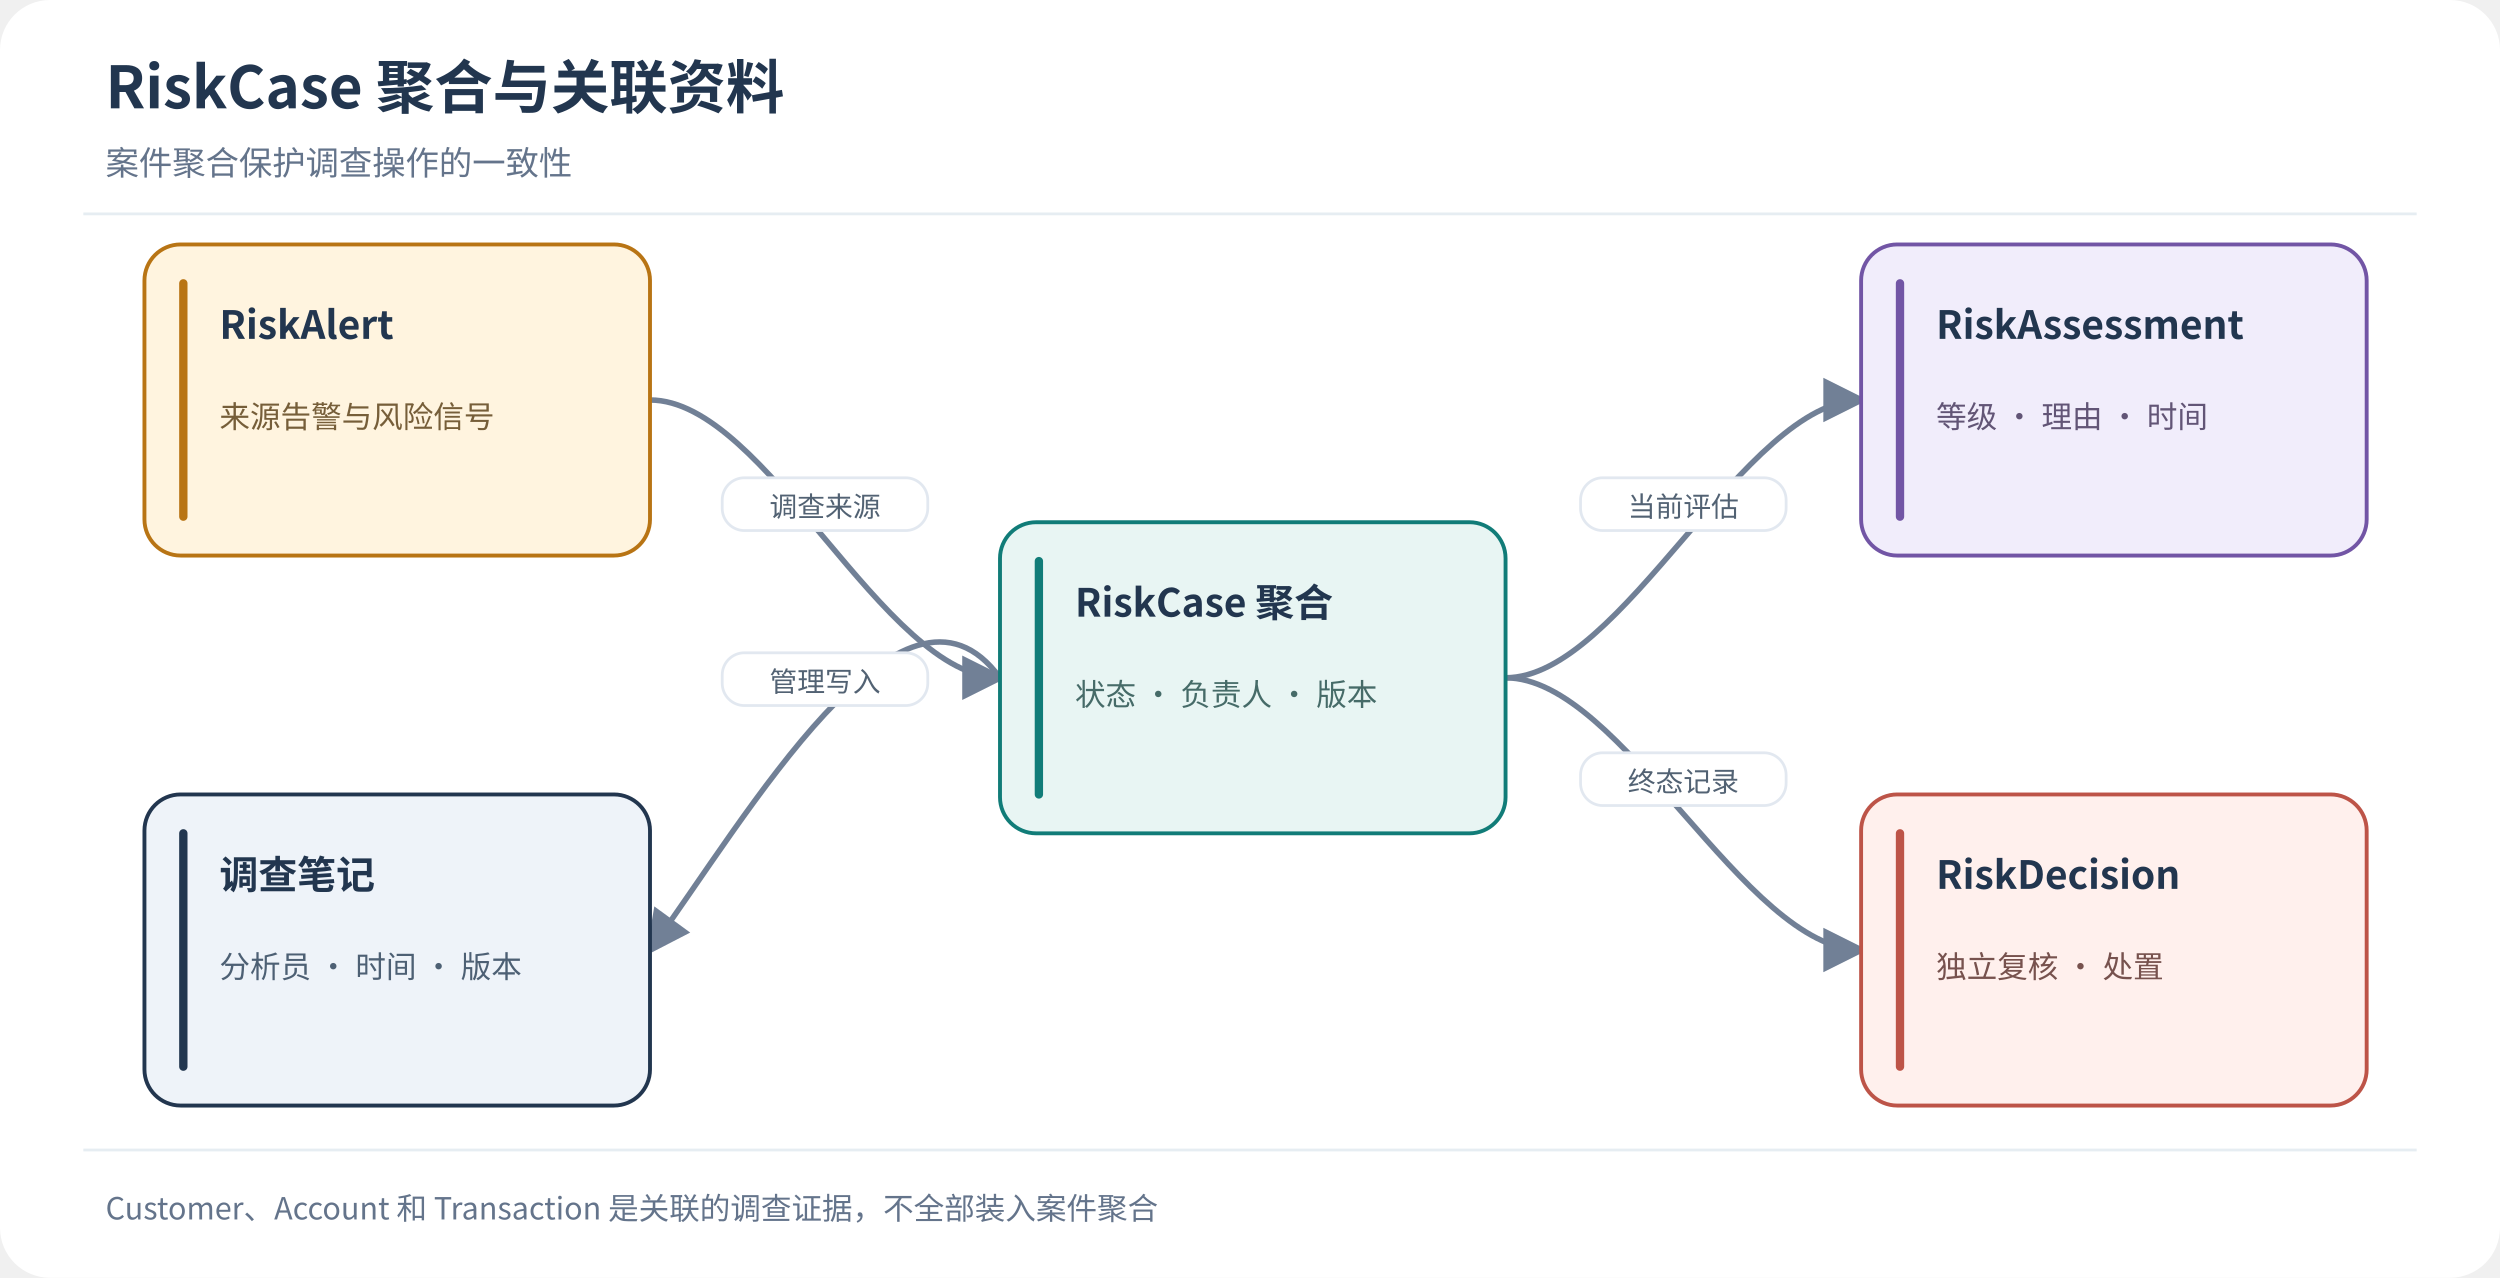
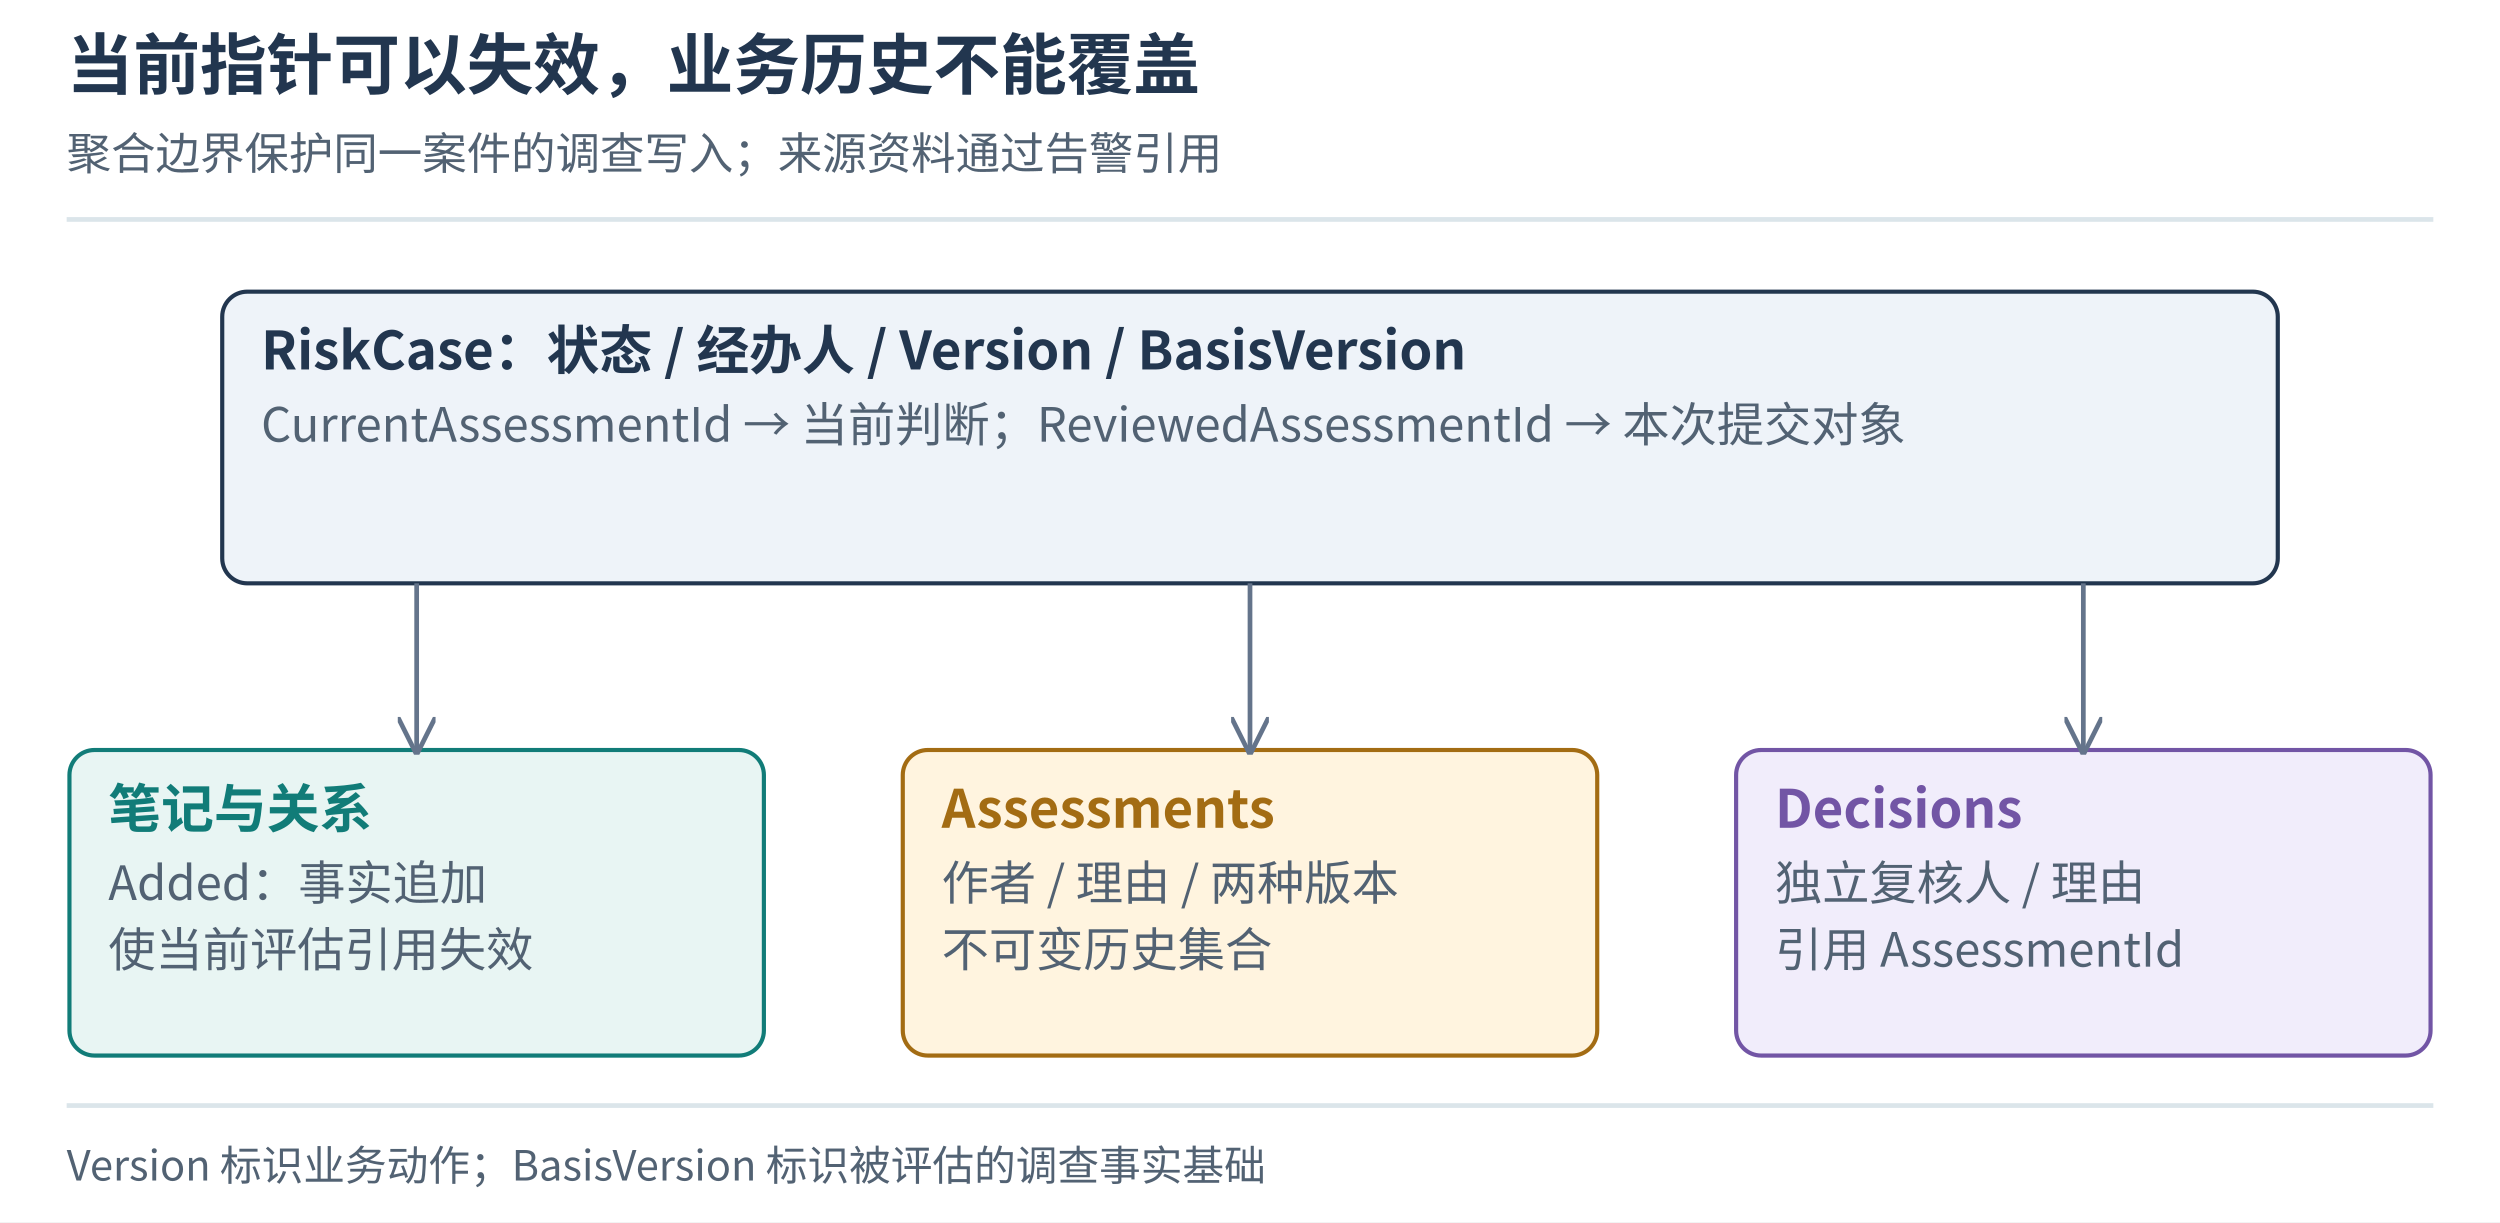
- <svg xmlns="http://www.w3.org/2000/svg" width="900" height="460" viewBox="0 0 900 460">
-   <rect width="100%" height="100%" rx="18" fill="#ffffff" />
-   <path d="M 30 77 H 870" stroke="#e6edf2" stroke-width="1" />
-   <text x="38" y="39" font-family="Microsoft YaHei, Noto Sans CJK SC, sans-serif" font-size="21px" font-weight="700" fill="#22364f">RiskCase 聚合与关联资料</text>
-   <text x="38" y="63" font-family="Microsoft YaHei, Noto Sans CJK SC, sans-serif" font-size="12px" font-weight="400" fill="#64748b">案件聚合保护调查操作的一致性</text>
+ <svg xmlns="http://www.w3.org/2000/svg" width="900" height="440" viewBox="0 0 900 440">
+   <rect width="900" height="100%" fill="white" />
  <defs>
-     <marker id="arrow" viewBox="0 0 10 10" refX="8.5" refY="5" markerWidth="8" markerHeight="8" orient="auto-start-reverse">
-       <path d="M 0 0 L 10 5 L 0 10 z" fill="#718096" />
+     <marker id="arrow" markerWidth="8" markerHeight="8" refX="7" refY="4" orient="auto">
+       <path d="M0 0L8 4L0 8" fill="none" stroke="#64748b" />
    </marker>
  </defs>
-   <path d="M 234 144.0 C 276 144.0, 318 244.0, 360 244.0" fill="none" stroke="#718096" stroke-width="2" marker-end="url(#arrow)" />
-   <rect x="260.0" y="172.0" width="74" height="19" rx="8" fill="#ffffff" stroke="#e2e8f0" />
-   <text x="297.0" y="186.0" text-anchor="middle" font-family="Microsoft YaHei, Noto Sans CJK SC, sans-serif" font-size="10px" fill="#526273">调查来源</text>
-   <path d="M 360 244.0 C 325 196.0, 269 294.0, 234 342.0" fill="none" stroke="#718096" stroke-width="2" marker-end="url(#arrow)" />
-   <rect x="260.0" y="235.0" width="74" height="19" rx="8" fill="#ffffff" stroke="#e2e8f0" />
-   <text x="297.0" y="249.0" text-anchor="middle" font-family="Microsoft YaHei, Noto Sans CJK SC, sans-serif" font-size="10px" fill="#526273">管理写入</text>
-   <path d="M 542 244.0 C 584 244.0, 628 144.0, 670 144.0" fill="none" stroke="#718096" stroke-width="2" marker-end="url(#arrow)" />
-   <rect x="569.0" y="172.0" width="74" height="19" rx="8" fill="#ffffff" stroke="#e2e8f0" />
-   <text x="606.0" y="186.0" text-anchor="middle" font-family="Microsoft YaHei, Noto Sans CJK SC, sans-serif" font-size="10px" fill="#526273">当前评估</text>
-   <path d="M 542 244.0 C 584 244.0, 628 342.0, 670 342.0" fill="none" stroke="#718096" stroke-width="2" marker-end="url(#arrow)" />
-   <rect x="569.0" y="271.0" width="74" height="19" rx="8" fill="#ffffff" stroke="#e2e8f0" />
-   <text x="606.0" y="285.0" text-anchor="middle" font-family="Microsoft YaHei, Noto Sans CJK SC, sans-serif" font-size="10px" fill="#526273">终态记录</text>
-   <rect x="52" y="88" width="182" height="112" rx="13" fill="#fff4df" stroke="#b87414" stroke-width="1.4" />
-   <path d="M 66 102 V 186" stroke="#b87414" stroke-width="3" stroke-linecap="round" />
-   <text x="79" y="122" font-family="Microsoft YaHei, Noto Sans CJK SC, sans-serif" font-size="14px" font-weight="700" fill="#22364f">RiskAlert</text>
-   <text x="79" y="154" font-family="Microsoft YaHei, Noto Sans CJK SC, sans-serif" font-size="11px" font-weight="400" fill="#765e39">来源告警与风险信号</text>
-   <rect x="52" y="286" width="182" height="112" rx="13" fill="#eef3f9" stroke="#22364f" stroke-width="1.4" />
-   <path d="M 66 300 V 384" stroke="#22364f" stroke-width="3" stroke-linecap="round" />
-   <text x="79" y="320" font-family="Microsoft YaHei, Noto Sans CJK SC, sans-serif" font-size="14px" font-weight="700" fill="#22364f">调查笔记</text>
-   <text x="79" y="352" font-family="Microsoft YaHei, Noto Sans CJK SC, sans-serif" font-size="11px" font-weight="400" fill="#4d6074">分析员 · 时间 · 版本</text>
-   <rect x="360" y="188" width="182" height="112" rx="13" fill="#e8f5f3" stroke="#117c78" stroke-width="1.4" />
-   <path d="M 374 202 V 286" stroke="#117c78" stroke-width="3" stroke-linecap="round" />
-   <text x="387" y="222" font-family="Microsoft YaHei, Noto Sans CJK SC, sans-serif" font-size="14px" font-weight="700" fill="#22364f">RiskCase 聚合</text>
-   <text x="387" y="254" font-family="Microsoft YaHei, Noto Sans CJK SC, sans-serif" font-size="11px" font-weight="400" fill="#466b68">状态 · 负责人 · 版本</text>
-   <rect x="670" y="88" width="182" height="112" rx="13" fill="#f1edfb" stroke="#7255a5" stroke-width="1.4" />
-   <path d="M 684 102 V 186" stroke="#7255a5" stroke-width="3" stroke-linecap="round" />
-   <text x="697" y="122" font-family="Microsoft YaHei, Noto Sans CJK SC, sans-serif" font-size="14px" font-weight="700" fill="#22364f">RiskAssessment</text>
-   <text x="697" y="154" font-family="Microsoft YaHei, Noto Sans CJK SC, sans-serif" font-size="11px" font-weight="400" fill="#625576">等级 · 理由 · 时间</text>
-   <rect x="670" y="286" width="182" height="112" rx="13" fill="#fff0ed" stroke="#bd5448" stroke-width="1.4" />
-   <path d="M 684 300 V 384" stroke="#bd5448" stroke-width="3" stroke-linecap="round" />
-   <text x="697" y="320" font-family="Microsoft YaHei, Noto Sans CJK SC, sans-serif" font-size="14px" font-weight="700" fill="#22364f">RiskDecision</text>
-   <text x="697" y="352" font-family="Microsoft YaHei, Noto Sans CJK SC, sans-serif" font-size="11px" font-weight="400" fill="#77524e">独立复核 · 处置</text>
-   <path d="M 30 414 H 870" stroke="#e6edf2" stroke-width="1" />
-   <text x="38" y="439" font-family="Microsoft YaHei, Noto Sans CJK SC, sans-serif" font-size="11px" font-weight="400" fill="#64748b">Customer、Account 和 Transaction 是关联的调查证据，不全部装入案件聚合</text>
+   <text x="24" y="32" font-family="Microsoft YaHei,Noto Sans CJK SC,sans-serif" font-size="24" fill="#22364f" font-weight="700">当前指针可以失效，业务历史不能覆盖</text>
+   <text x="24" y="61" font-family="Microsoft YaHei,Noto Sans CJK SC,sans-serif" font-size="16" fill="#526273" font-weight="400">聚合边界保护同一案件的调查写入；来源资料通过告警引用</text>
+   <path d="M24 79H876" fill="none" stroke="#dbe5ea" stroke-width="1.7" />
+   <path d="M24 398H876" fill="none" stroke="#dbe5ea" stroke-width="1.7" />
+   <text x="24" y="425" font-family="Microsoft YaHei,Noto Sans CJK SC,sans-serif" font-size="15" fill="#526273" font-weight="400">Version 标识业务动作；BasisVersion 标识被评估的调查事实基础</text>
+   <rect x="80" y="105" width="740" height="105" rx="9" fill="#eef3f9" stroke="#22364f" stroke-width="1.5" />
+   <text x="94" y="133" font-family="Microsoft YaHei,Noto Sans CJK SC,sans-serif" font-size="19" fill="#22364f" font-weight="700">RiskCase：状态 / 经办人 / Version / BasisVersion</text>
+   <text x="94" y="159" font-family="Microsoft YaHei,Noto Sans CJK SC,sans-serif" font-size="17" fill="#526273" font-weight="400">CurrentAssessmentId → 当前判断；ReviewedAssessmentId → 本次提交对象</text>
+   <rect x="25" y="270" width="250" height="110" rx="9" fill="#e8f5f3" stroke="#117c78" stroke-width="1.5" />
+   <text x="39" y="298" font-family="Microsoft YaHei,Noto Sans CJK SC,sans-serif" font-size="19" fill="#117c78" font-weight="700">笔记与关系</text>
+   <text x="39" y="324" font-family="Microsoft YaHei,Noto Sans CJK SC,sans-serif" font-size="17" fill="#526273" font-weight="400">Added：事实追加</text>
+   <text x="39" y="348" font-family="Microsoft YaHei,Noto Sans CJK SC,sans-serif" font-size="17" fill="#526273" font-weight="400">使当前评估引用失效</text>
+   <path d="M150 210L150 270" fill="none" stroke="#64748b" stroke-width="1.7" marker-end="url(#arrow)" />
+   <rect x="325" y="270" width="250" height="110" rx="9" fill="#fff4df" stroke="#a36c13" stroke-width="1.5" />
+   <text x="339" y="298" font-family="Microsoft YaHei,Noto Sans CJK SC,sans-serif" font-size="19" fill="#a36c13" font-weight="700">Assessments</text>
+   <text x="339" y="324" font-family="Microsoft YaHei,Noto Sans CJK SC,sans-serif" font-size="17" fill="#526273" font-weight="400">作者 / 理由 / 两种版本</text>
+   <text x="339" y="348" font-family="Microsoft YaHei,Noto Sans CJK SC,sans-serif" font-size="17" fill="#526273" font-weight="400">不可变历史集合</text>
+   <path d="M450 210L450 270" fill="none" stroke="#64748b" stroke-width="1.7" marker-end="url(#arrow)" />
+   <rect x="625" y="270" width="250" height="110" rx="9" fill="#f1edfb" stroke="#7255a5" stroke-width="1.5" />
+   <text x="639" y="298" font-family="Microsoft YaHei,Noto Sans CJK SC,sans-serif" font-size="19" fill="#7255a5" font-weight="700">Decisions</text>
+   <text x="639" y="324" font-family="Microsoft YaHei,Noto Sans CJK SC,sans-serif" font-size="17" fill="#526273" font-weight="400">独立复核人 / 理由</text>
+   <text x="639" y="348" font-family="Microsoft YaHei,Noto Sans CJK SC,sans-serif" font-size="17" fill="#526273" font-weight="400">引用 AssessmentId</text>
+   <path d="M750 210L750 270" fill="none" stroke="#64748b" stroke-width="1.7" marker-end="url(#arrow)" />
</svg>
